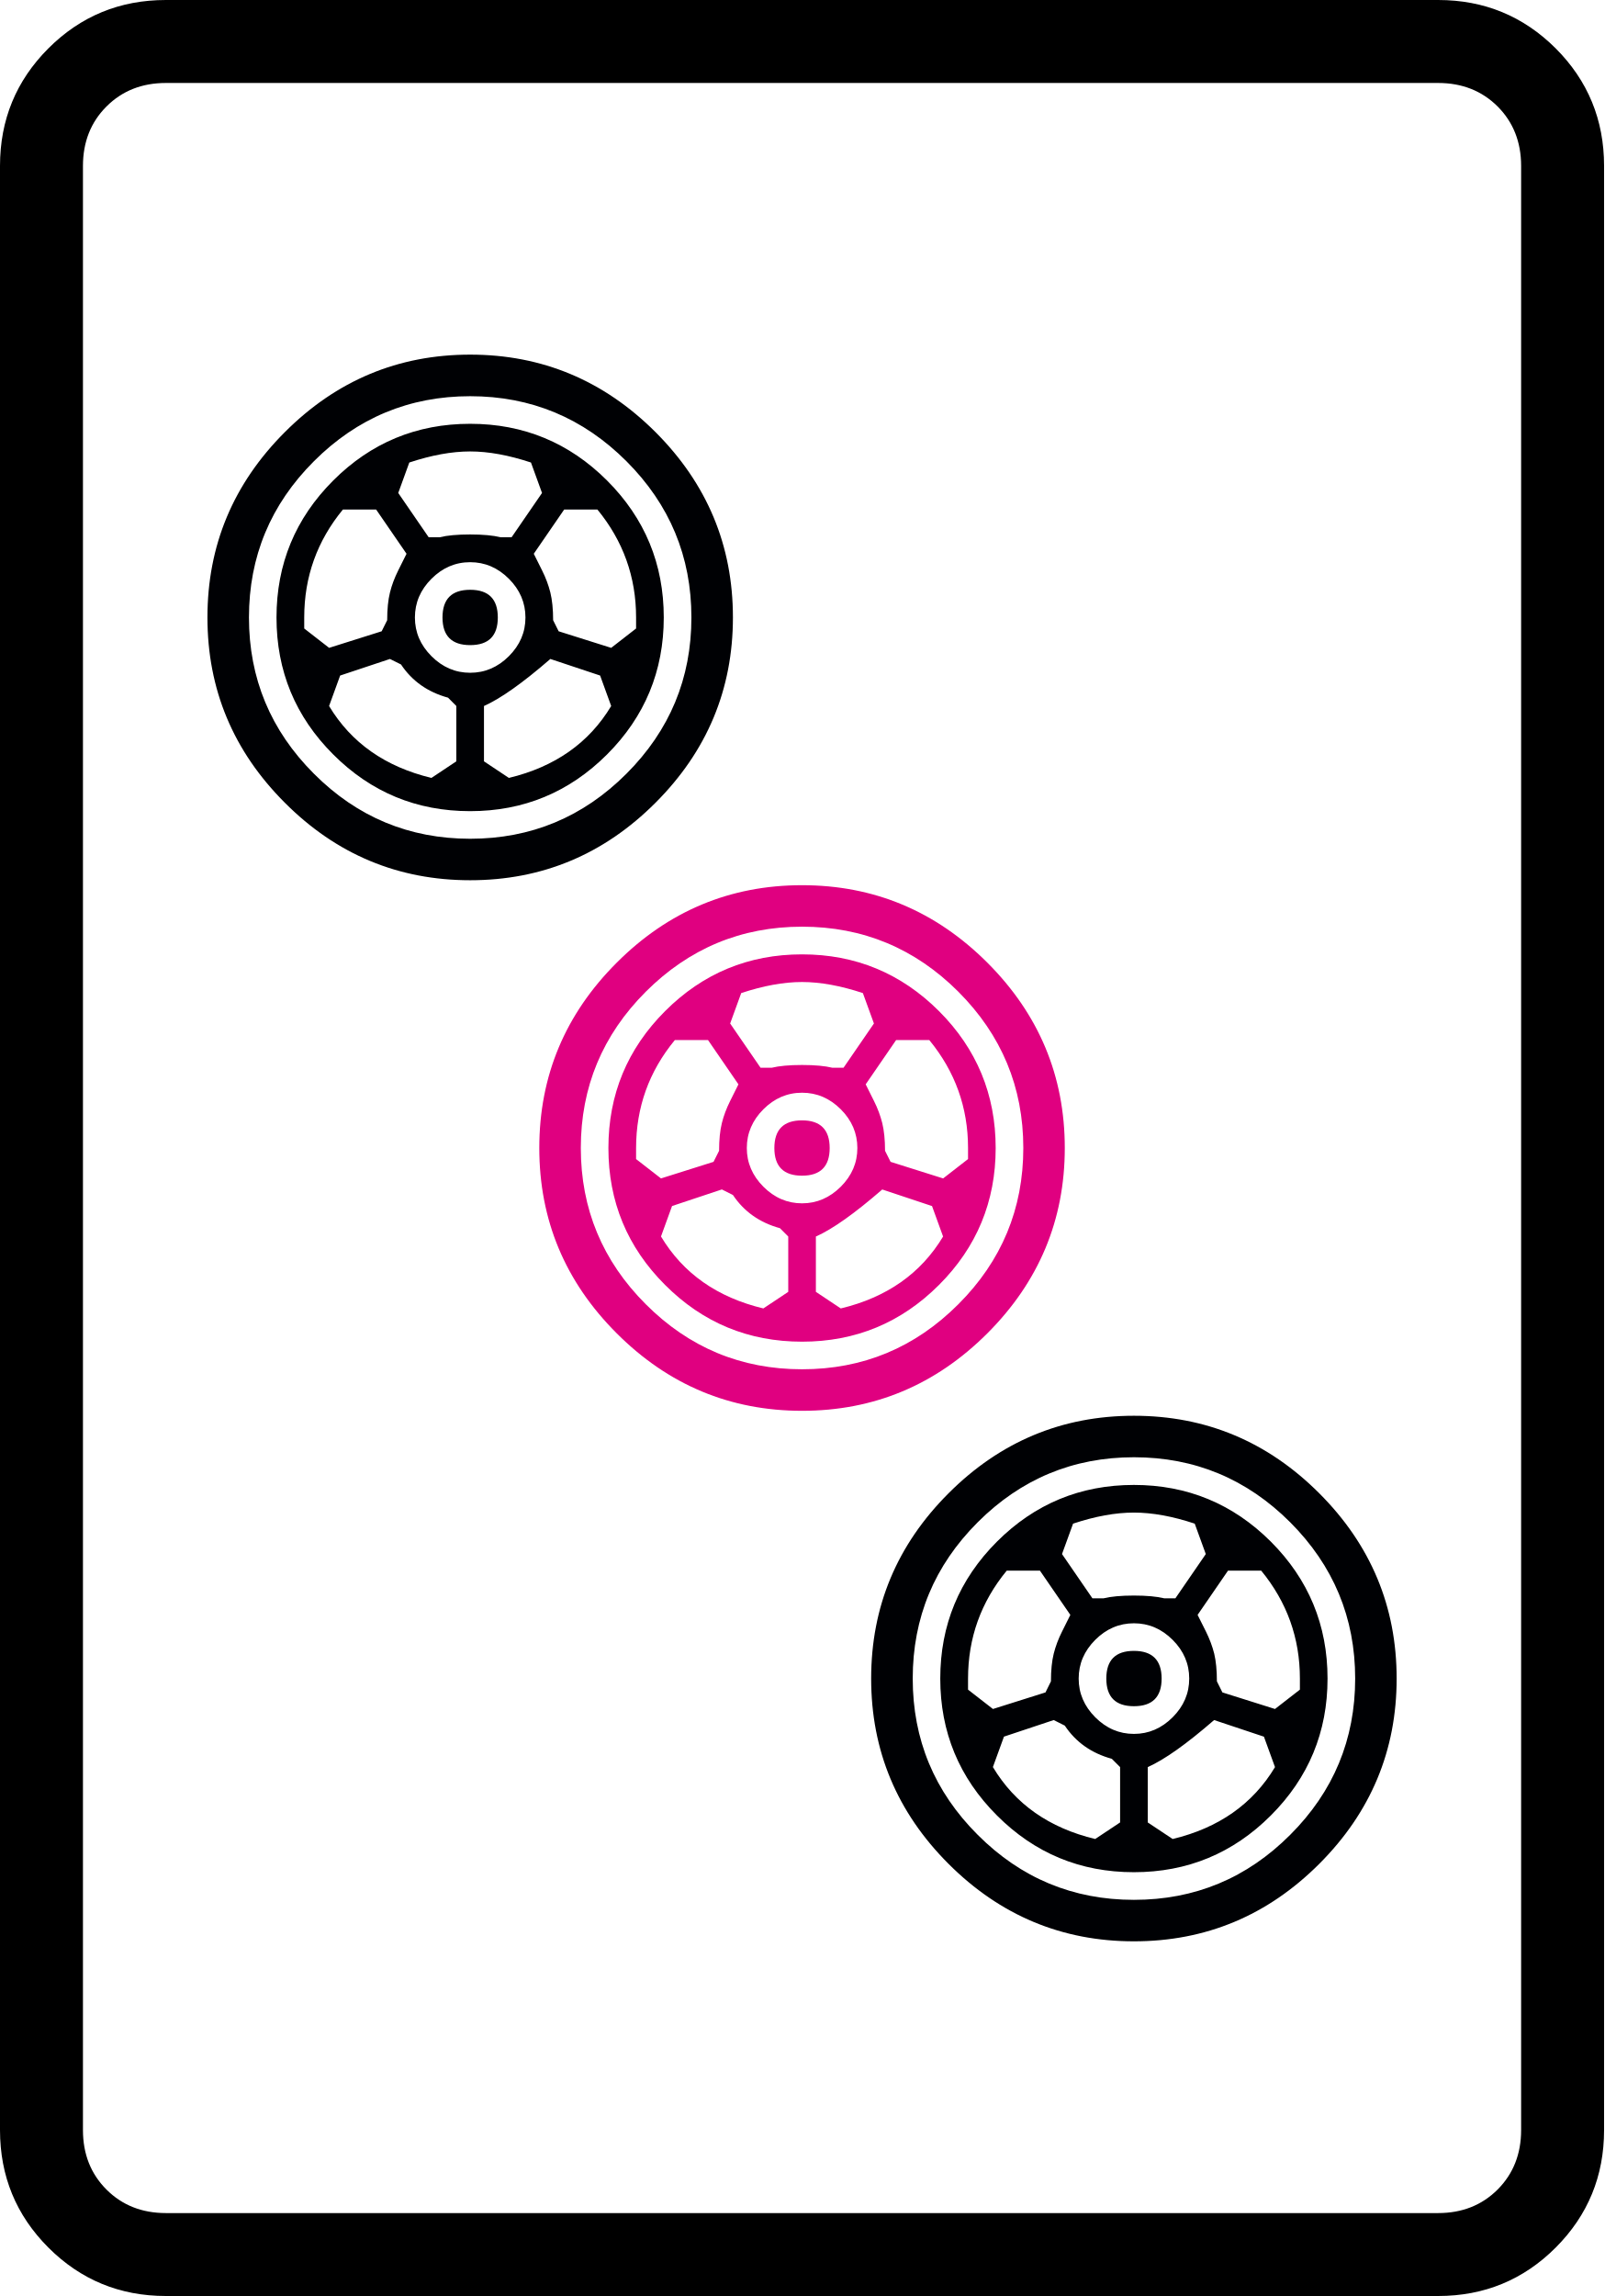
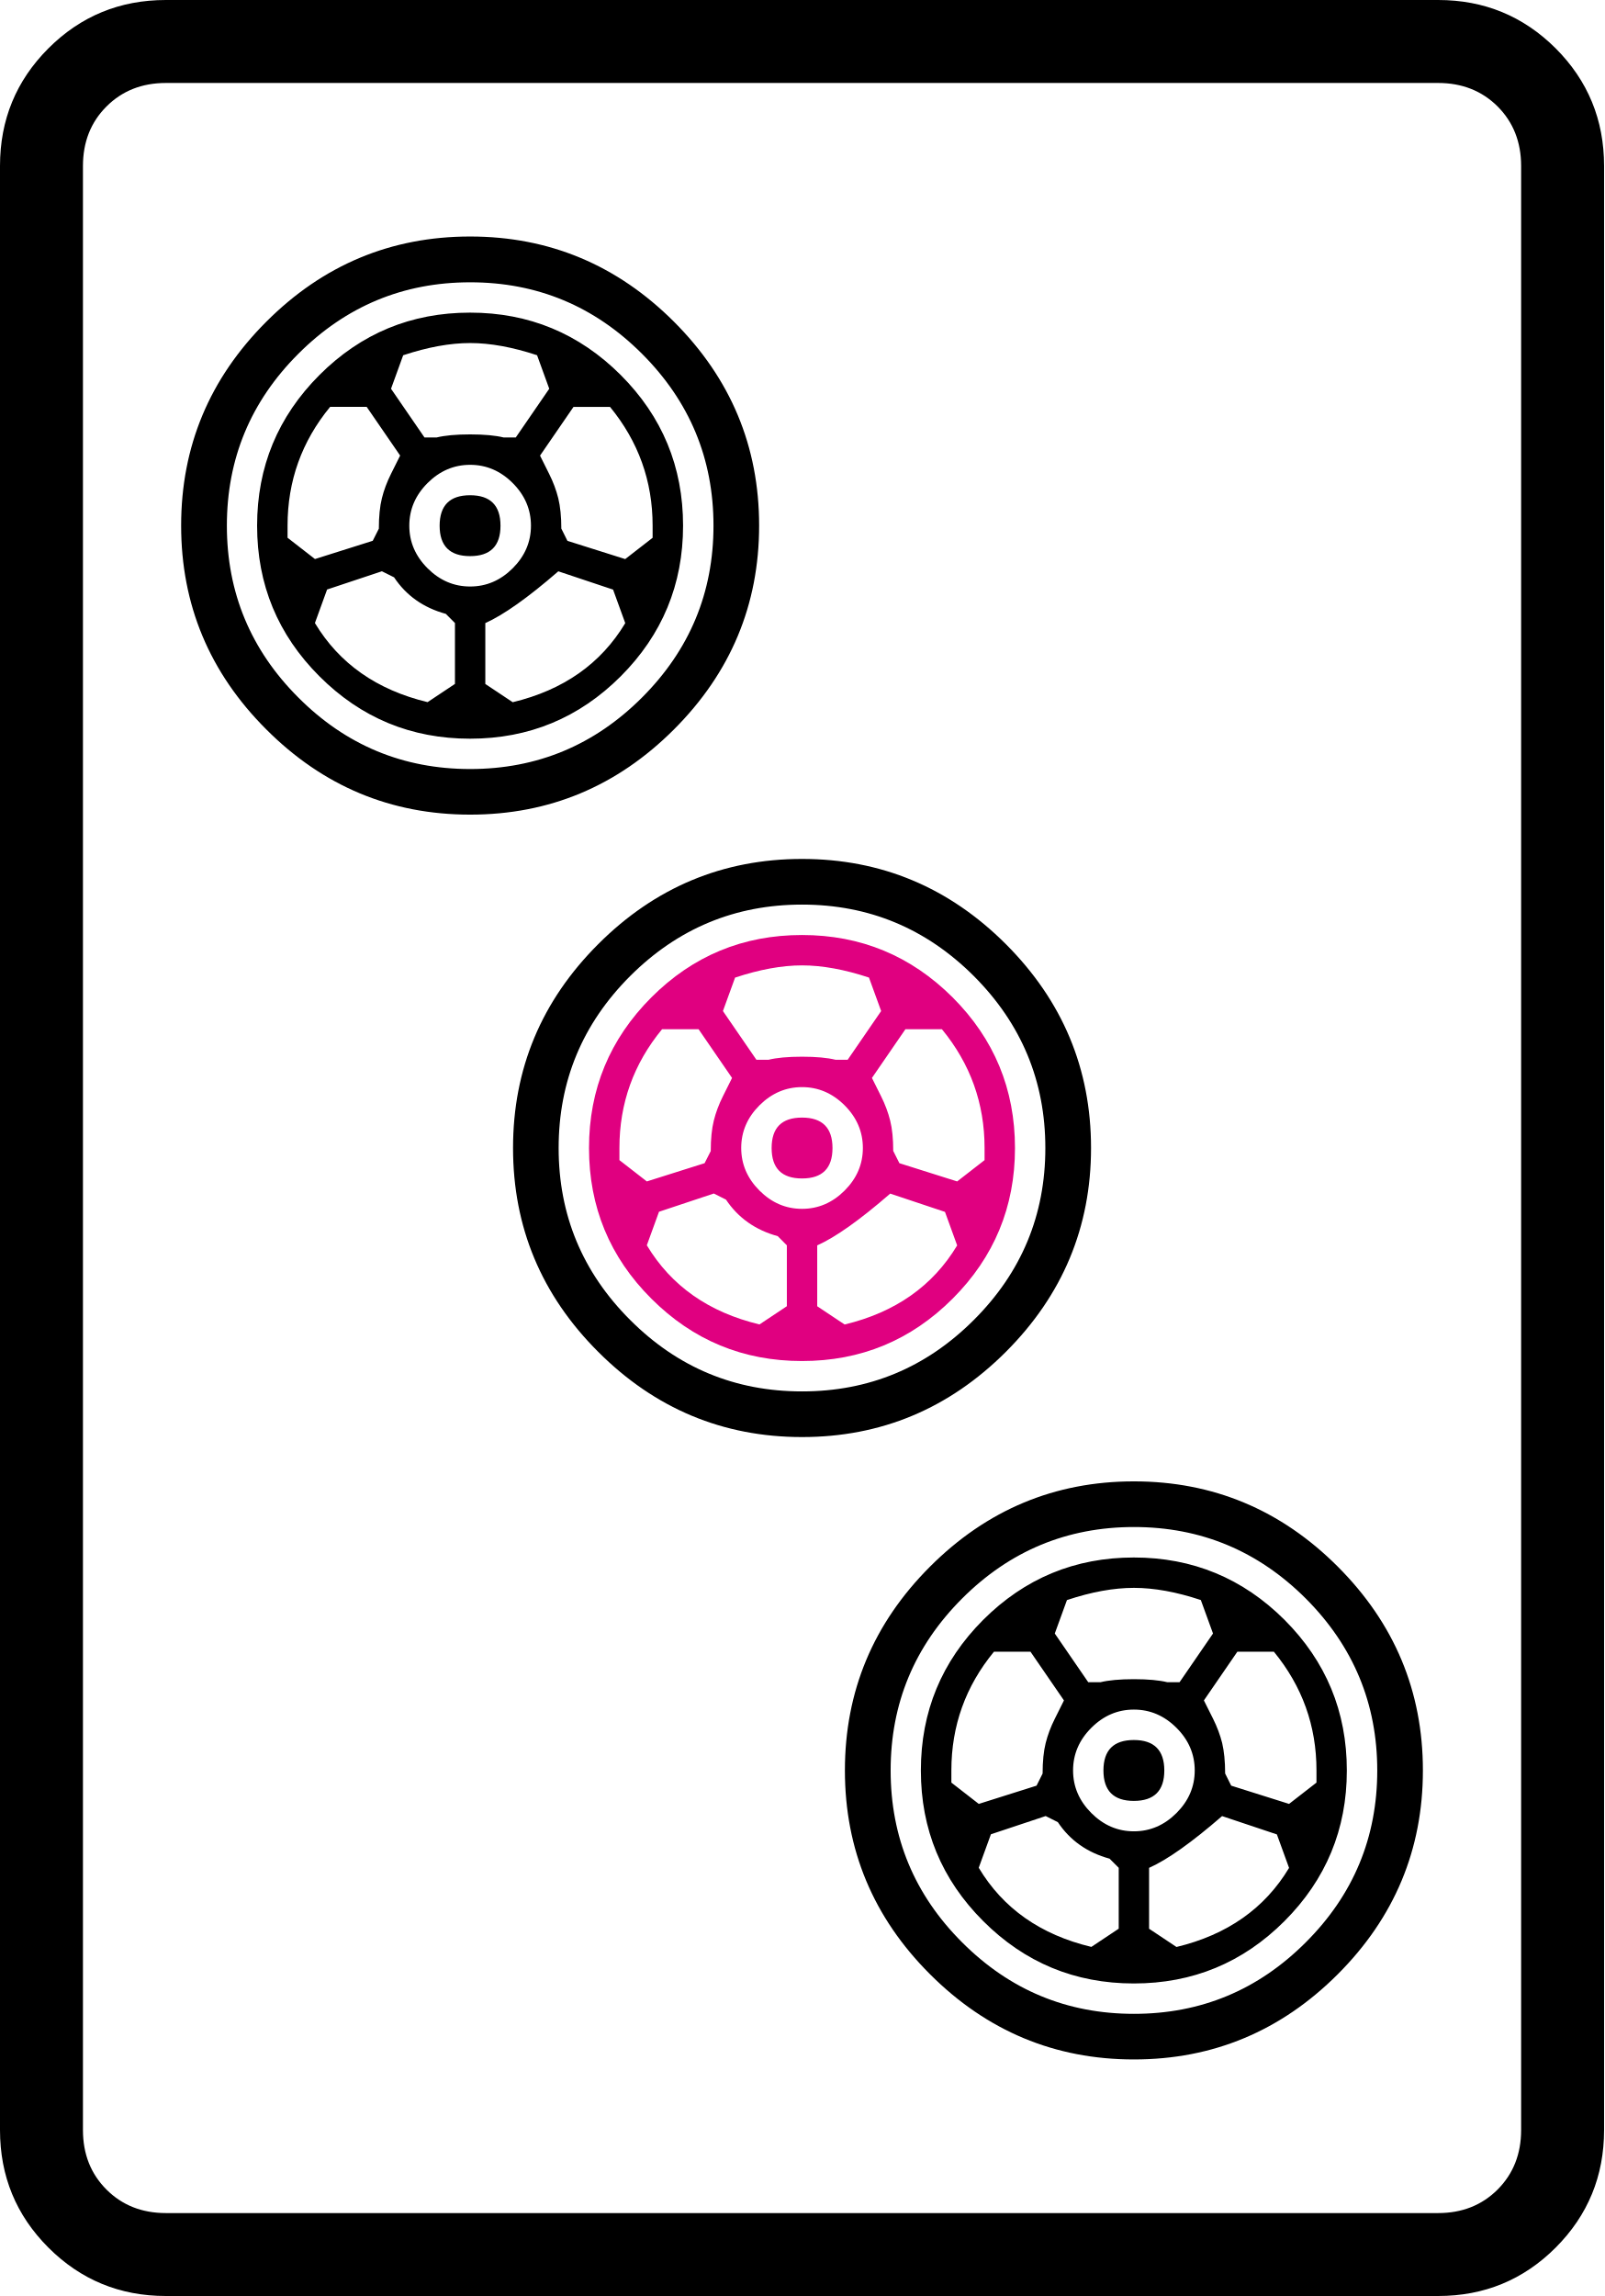
<svg xmlns="http://www.w3.org/2000/svg" version="1.1" id="图层_1" x="0px" y="0px" width="139.764" height="200" viewBox="0 0 139.764 200" enable-background="new 0 0 714 341" xml:space="preserve">
  <defs id="defs619" />
-   <g transform="matrix(4.033234,0,0,4.033234,-375.1875,-611.5028)" id="g1649">
-     <path id="path130" d="m 127.676,155.2 v 42.419 c 0,0.995 -0.349,1.842 -1.045,2.539 -0.697,0.697 -1.544,1.046 -2.54,1.046 H 96.608 c -0.996,0 -1.842,-0.349 -2.539,-1.046 -0.697,-0.697 -1.045,-1.544 -1.045,-2.539 V 155.2 c 0,-0.995 0.348,-1.842 1.045,-2.539 0.697,-0.697 1.543,-1.045 2.539,-1.045 h 27.483 c 0.996,0 1.842,0.349 2.54,1.045 0.696,0.697 1.045,1.544 1.045,2.539 z m -3.585,-1.792 H 96.608 c -0.518,0 -0.946,0.17 -1.284,0.508 -0.339,0.339 -0.508,0.768 -0.508,1.285 v 42.419 c 0,0.517 0.169,0.946 0.508,1.285 0.338,0.338 0.766,0.508 1.284,0.508 h 27.483 c 0.518,0 0.946,-0.17 1.285,-0.508 0.338,-0.339 0.508,-0.768 0.508,-1.285 V 155.2 c 0,-0.517 -0.17,-0.946 -0.508,-1.285 -0.339,-0.337 -0.767,-0.507 -1.285,-0.507 z" />
-     <path style="fill:#e00080;fill-opacity:1;font-variation-settings:normal;opacity:1;vector-effect:none;stroke-width:1;stroke-linecap:butt;stroke-linejoin:miter;stroke-miterlimit:4;stroke-dasharray:none;stroke-dashoffset:0;stroke-opacity:1;-inkscape-stroke:none;stop-color:#000000;stop-opacity:1" id="path132" d="m 114.353,172.407 c 1.115,1.115 1.673,2.449 1.673,4.003 0,1.553 -0.558,2.888 -1.673,4.003 -1.116,1.115 -2.45,1.673 -4.003,1.673 -1.553,0 -2.888,-0.558 -4.003,-1.673 -1.116,-1.115 -1.673,-2.45 -1.673,-4.003 0,-1.554 0.557,-2.888 1.673,-4.003 1.115,-1.115 2.45,-1.673 4.003,-1.673 1.553,0 2.887,0.558 4.003,1.673 z m -0.627,7.378 c 0.936,-0.935 1.404,-2.061 1.404,-3.375 0,-1.315 -0.469,-2.439 -1.404,-3.376 -0.936,-0.935 -2.061,-1.404 -3.375,-1.404 -1.314,0 -2.44,0.469 -3.376,1.404 -0.936,0.937 -1.404,2.061 -1.404,3.376 0,1.314 0.468,2.44 1.404,3.375 0.936,0.937 2.062,1.404 3.376,1.404 1.314,0 2.439,-0.467 3.375,-1.404 z" />
-     <path style="fill:#e00080;font-variation-settings:normal;opacity:1;vector-effect:none;fill-opacity:1;stroke-width:1;stroke-linecap:butt;stroke-linejoin:miter;stroke-miterlimit:4;stroke-dasharray:none;stroke-dashoffset:0;stroke-opacity:1;-inkscape-stroke:none;stop-color:#000000;stop-opacity:1" id="path134" d="m 113.308,173.453 c 0.816,0.816 1.225,1.803 1.225,2.958 0,1.155 -0.409,2.142 -1.225,2.957 -0.817,0.817 -1.803,1.225 -2.958,1.225 -1.156,0 -2.142,-0.408 -2.958,-1.225 -0.817,-0.815 -1.225,-1.802 -1.225,-2.957 0,-1.155 0.408,-2.141 1.225,-2.958 0.816,-0.816 1.802,-1.225 2.958,-1.225 1.155,0 2.141,0.409 2.958,1.225 z m -4.75,3.017 c 0,-0.239 0.02,-0.438 0.06,-0.598 0.039,-0.158 0.099,-0.318 0.179,-0.478 0.079,-0.159 0.139,-0.278 0.179,-0.359 l -0.657,-0.956 h -0.717 c -0.559,0.678 -0.837,1.455 -0.837,2.331 v 0.239 l 0.538,0.418 1.135,-0.358 z m 0.956,3.405 0.538,-0.358 v -1.195 l -0.179,-0.18 c -0.438,-0.12 -0.776,-0.358 -1.016,-0.717 l -0.239,-0.12 -1.076,0.358 -0.239,0.658 c 0.478,0.798 1.215,1.315 2.211,1.554 z m -0.478,-6.811 -0.239,0.657 0.657,0.956 h 0.239 c 0.159,-0.039 0.378,-0.06 0.657,-0.06 0.278,0 0.498,0.021 0.657,0.06 h 0.239 l 0.657,-0.956 -0.239,-0.657 c -0.478,-0.158 -0.917,-0.239 -1.314,-0.239 -0.398,0 -0.836,0.081 -1.314,0.239 z m 2.151,4.182 c 0.239,-0.239 0.358,-0.517 0.358,-0.836 0,-0.318 -0.12,-0.598 -0.358,-0.836 -0.239,-0.239 -0.518,-0.358 -0.836,-0.358 -0.319,0 -0.598,0.12 -0.836,0.358 -0.238,0.238 -0.358,0.518 -0.358,0.836 0,0.319 0.12,0.597 0.358,0.836 0.239,0.239 0.517,0.359 0.836,0.359 0.317,0 0.596,-0.12 0.836,-0.359 z m -0.837,-1.433 c 0.397,0 0.597,0.2 0.597,0.598 0,0.398 -0.2,0.597 -0.597,0.597 -0.398,0 -0.598,-0.199 -0.598,-0.597 0,-0.399 0.2,-0.598 0.598,-0.598 z m 1.733,1.493 c -0.597,0.518 -1.075,0.857 -1.434,1.016 v 1.195 l 0.538,0.358 c 0.995,-0.239 1.732,-0.756 2.21,-1.553 l -0.239,-0.658 z m 0.06,-0.836 0.12,0.239 1.135,0.358 0.538,-0.418 v -0.239 c 0,-0.876 -0.279,-1.652 -0.837,-2.331 h -0.717 l -0.657,0.956 c 0.039,0.081 0.099,0.2 0.179,0.359 0.08,0.159 0.139,0.319 0.179,0.478 0.039,0.16 0.06,0.359 0.06,0.598 z" />
-     <path style="fill:#000104;fill-opacity:1" id="path136" d="m 121.522,183.866 c 1.115,1.115 1.673,2.449 1.673,4.003 0,1.553 -0.558,2.888 -1.673,4.003 -1.115,1.114 -2.449,1.672 -4.003,1.672 -1.553,0 -2.888,-0.558 -4.003,-1.672 -1.116,-1.115 -1.673,-2.45 -1.673,-4.003 0,-1.554 0.557,-2.888 1.673,-4.003 1.115,-1.115 2.45,-1.673 4.003,-1.673 1.554,0 2.888,0.558 4.003,1.673 z m -0.627,7.378 c 0.936,-0.935 1.404,-2.061 1.404,-3.375 0,-1.315 -0.469,-2.439 -1.404,-3.376 -0.936,-0.935 -2.061,-1.404 -3.375,-1.404 -1.314,0 -2.44,0.469 -3.375,1.404 -0.937,0.937 -1.404,2.061 -1.404,3.376 0,1.314 0.467,2.44 1.404,3.375 0.936,0.937 2.061,1.404 3.375,1.404 1.314,0 2.439,-0.467 3.375,-1.404 z m -0.418,-6.333 c 0.816,0.817 1.225,1.803 1.225,2.958 0,1.155 -0.409,2.141 -1.225,2.957 -0.817,0.817 -1.803,1.225 -2.958,1.225 -1.156,0 -2.142,-0.408 -2.958,-1.225 -0.817,-0.816 -1.225,-1.802 -1.225,-2.957 0,-1.155 0.408,-2.141 1.225,-2.958 0.816,-0.815 1.802,-1.224 2.958,-1.224 1.155,0 2.141,0.409 2.958,1.224 z m -4.75,3.018 c 0,-0.239 0.02,-0.438 0.06,-0.598 0.04,-0.158 0.099,-0.318 0.18,-0.478 0.079,-0.159 0.139,-0.278 0.179,-0.359 l -0.657,-0.956 h -0.717 c -0.558,0.678 -0.836,1.455 -0.836,2.331 v 0.239 l 0.538,0.418 1.135,-0.358 z m 0.956,3.405 0.538,-0.358 v -1.195 l -0.179,-0.179 c -0.438,-0.12 -0.777,-0.358 -1.016,-0.717 l -0.239,-0.12 -1.075,0.358 -0.239,0.657 c 0.478,0.798 1.214,1.315 2.21,1.554 z m -0.478,-6.811 -0.239,0.657 0.657,0.956 h 0.239 c 0.159,-0.039 0.378,-0.06 0.657,-0.06 0.278,0 0.498,0.021 0.657,0.06 h 0.239 l 0.657,-0.956 -0.239,-0.657 c -0.478,-0.159 -0.917,-0.239 -1.314,-0.239 -0.398,0 -0.836,0.08 -1.314,0.239 z m 2.151,4.182 c 0.239,-0.239 0.358,-0.517 0.358,-0.836 0,-0.318 -0.119,-0.598 -0.358,-0.836 -0.239,-0.239 -0.518,-0.358 -0.836,-0.358 -0.319,0 -0.597,0.119 -0.836,0.358 -0.239,0.239 -0.358,0.518 -0.358,0.836 0,0.319 0.12,0.597 0.358,0.836 0.239,0.239 0.517,0.359 0.836,0.359 0.318,0 0.597,-0.12 0.836,-0.359 z m -0.836,-1.434 c 0.397,0 0.598,0.2 0.598,0.598 0,0.398 -0.2,0.597 -0.598,0.597 -0.398,0 -0.597,-0.199 -0.597,-0.597 0,-0.398 0.198,-0.598 0.597,-0.598 z m 1.732,1.494 c -0.597,0.518 -1.075,0.857 -1.434,1.016 v 1.195 l 0.538,0.358 c 0.995,-0.239 1.733,-0.756 2.211,-1.553 l -0.239,-0.657 z m 0.06,-0.836 0.119,0.239 1.136,0.358 0.538,-0.418 v -0.239 c 0,-0.876 -0.279,-1.652 -0.836,-2.331 h -0.717 l -0.657,0.956 c 0.04,0.081 0.099,0.2 0.18,0.359 0.079,0.159 0.139,0.319 0.179,0.478 0.038,0.16 0.058,0.358 0.058,0.598 z" />
-     <path style="fill:#000104;fill-opacity:1" id="path1" d="m 107.184,160.948 c 1.115,1.115 1.673,2.449 1.673,4.003 0,1.553 -0.558,2.888 -1.673,4.003 -1.116,1.116 -2.45,1.673 -4.003,1.673 -1.554,0 -2.889,-0.557 -4.003,-1.673 -1.116,-1.115 -1.673,-2.45 -1.673,-4.003 0,-1.554 0.557,-2.888 1.673,-4.003 1.114,-1.115 2.449,-1.673 4.003,-1.673 1.553,0 2.887,0.559 4.003,1.673 z m -0.628,7.379 c 0.936,-0.936 1.404,-2.061 1.404,-3.375 0,-1.315 -0.468,-2.439 -1.404,-3.375 -0.937,-0.936 -2.061,-1.404 -3.375,-1.404 -1.314,0 -2.44,0.469 -3.375,1.404 -0.937,0.936 -1.404,2.061 -1.404,3.375 0,1.314 0.468,2.44 1.404,3.375 0.935,0.937 2.061,1.404 3.375,1.404 1.314,0 2.439,-0.468 3.375,-1.404 z m -0.418,-6.333 c 0.816,0.816 1.225,1.803 1.225,2.958 0,1.155 -0.409,2.142 -1.225,2.958 -0.817,0.816 -1.803,1.225 -2.958,1.225 -1.156,0 -2.142,-0.408 -2.958,-1.225 -0.817,-0.816 -1.225,-1.802 -1.225,-2.958 0,-1.155 0.408,-2.141 1.225,-2.958 0.816,-0.816 1.802,-1.225 2.958,-1.225 1.155,0 2.141,0.409 2.958,1.225 z m -4.75,3.017 c 0,-0.239 0.02,-0.438 0.06,-0.598 0.039,-0.158 0.099,-0.318 0.179,-0.478 0.08,-0.159 0.14,-0.278 0.179,-0.359 l -0.657,-0.956 h -0.717 c -0.558,0.678 -0.836,1.455 -0.836,2.331 v 0.239 l 0.538,0.418 1.135,-0.358 z m 0.956,3.406 0.538,-0.358 v -1.195 l -0.179,-0.18 c -0.439,-0.12 -0.777,-0.358 -1.016,-0.717 l -0.239,-0.119 -1.076,0.358 -0.239,0.658 c 0.478,0.796 1.215,1.313 2.211,1.553 z m -0.478,-6.812 -0.239,0.658 0.657,0.956 h 0.239 c 0.159,-0.039 0.378,-0.06 0.657,-0.06 0.278,0 0.498,0.021 0.657,0.06 h 0.239 l 0.657,-0.956 -0.239,-0.658 c -0.478,-0.158 -0.917,-0.239 -1.314,-0.239 -0.398,0 -0.836,0.081 -1.314,0.239 z m 2.151,4.183 c 0.239,-0.239 0.358,-0.517 0.358,-0.836 0,-0.318 -0.12,-0.598 -0.358,-0.836 -0.239,-0.239 -0.518,-0.358 -0.836,-0.358 -0.319,0 -0.598,0.12 -0.836,0.358 -0.239,0.239 -0.358,0.518 -0.358,0.836 0,0.319 0.119,0.597 0.358,0.836 0.239,0.239 0.517,0.358 0.836,0.358 0.318,0 0.597,-0.119 0.836,-0.358 z m -0.836,-1.434 c 0.398,0 0.597,0.2 0.597,0.598 0,0.398 -0.199,0.597 -0.597,0.597 -0.398,0 -0.598,-0.199 -0.598,-0.597 0,-0.399 0.199,-0.598 0.598,-0.598 z m 1.732,1.494 c -0.597,0.518 -1.075,0.856 -1.434,1.016 v 1.195 l 0.538,0.358 c 0.995,-0.239 1.732,-0.756 2.21,-1.553 l -0.239,-0.658 z m 0.06,-0.837 0.119,0.239 1.135,0.358 0.538,-0.418 v -0.239 c 0,-0.875 -0.279,-1.652 -0.836,-2.331 h -0.717 l -0.657,0.956 c 0.04,0.081 0.099,0.2 0.179,0.359 0.08,0.159 0.139,0.319 0.179,0.478 0.039,0.16 0.06,0.359 0.06,0.598 z" />
+   <g transform="matrix(4.033234,0,0,4.033234,-683.6291,-611.5028)" id="g1683">
+     <path id="path142" d="m 204.151,155.2 v 42.419 c 0,0.995 -0.349,1.842 -1.045,2.539 -0.697,0.697 -1.544,1.046 -2.54,1.046 h -27.483 c -0.996,0 -1.842,-0.349 -2.539,-1.046 -0.697,-0.697 -1.045,-1.544 -1.045,-2.539 V 155.2 c 0,-0.995 0.348,-1.842 1.045,-2.539 0.697,-0.697 1.543,-1.045 2.539,-1.045 h 27.483 c 0.996,0 1.842,0.349 2.54,1.045 0.696,0.697 1.045,1.544 1.045,2.539 z m -3.585,-1.792 h -27.483 c -0.518,0 -0.946,0.17 -1.284,0.508 -0.339,0.339 -0.508,0.768 -0.508,1.285 v 42.419 c 0,0.517 0.169,0.946 0.508,1.285 0.338,0.338 0.766,0.508 1.284,0.508 h 27.483 c 0.518,0 0.946,-0.17 1.285,-0.508 0.338,-0.339 0.508,-0.768 0.508,-1.285 V 155.2 c 0,-0.517 -0.17,-0.946 -0.508,-1.285 -0.339,-0.337 -0.768,-0.507 -1.285,-0.507 z" />
+     <path style="fill:#000000;stroke-width:1.1;fill-opacity:1" id="path144" d="m 191.228,172.007 c 1.226,1.226 1.84,2.694 1.84,4.403 0,1.708 -0.614,3.177 -1.84,4.403 -1.228,1.226 -2.695,1.84 -4.403,1.84 -1.708,0 -3.177,-0.614 -4.403,-1.84 -1.228,-1.226 -1.84,-2.695 -1.84,-4.403 0,-1.709 0.613,-3.177 1.84,-4.403 1.226,-1.226 2.695,-1.84 4.403,-1.84 1.708,0 3.176,0.614 4.403,1.84 z m -0.691,8.116 c 1.03,-1.028 1.544,-2.267 1.544,-3.712 0,-1.446 -0.516,-2.683 -1.544,-3.714 -1.03,-1.028 -2.267,-1.544 -3.712,-1.544 -1.445,0 -2.684,0.516 -3.714,1.544 -1.03,1.031 -1.544,2.267 -1.544,3.714 0,1.445 0.515,2.684 1.544,3.712 1.03,1.031 2.268,1.544 3.714,1.544 1.445,0 2.683,-0.514 3.712,-1.544 z" />
+     <path style="fill:#e00080;stroke-width:1;font-variation-settings:normal;opacity:1;vector-effect:none;fill-opacity:1;stroke-linecap:butt;stroke-linejoin:miter;stroke-miterlimit:4;stroke-dasharray:none;stroke-dashoffset:0;stroke-opacity:1;-inkscape-stroke:none;stop-color:#000000;stop-opacity:1" id="path146" d="m 190.078,173.157 c 0.898,0.898 1.347,1.983 1.347,3.254 0,1.27 -0.45,2.356 -1.347,3.253 -0.899,0.899 -1.983,1.347 -3.254,1.347 -1.272,0 -2.356,-0.449 -3.254,-1.347 -0.899,-0.896 -1.347,-1.982 -1.347,-3.253 0,-1.27 0.449,-2.355 1.347,-3.254 0.898,-0.898 1.982,-1.347 3.254,-1.347 1.27,0 2.355,0.45 3.254,1.347 z m -5.225,3.319 c 0,-0.263 0.022,-0.482 0.066,-0.658 0.043,-0.174 0.109,-0.35 0.197,-0.526 0.087,-0.175 0.153,-0.306 0.197,-0.395 l -0.723,-1.052 h -0.789 c -0.615,0.746 -0.921,1.601 -0.921,2.564 v 0.263 l 0.592,0.46 1.248,-0.394 z m 1.052,3.745 0.592,-0.394 v -1.315 l -0.197,-0.198 c -0.482,-0.132 -0.854,-0.394 -1.118,-0.789 l -0.263,-0.132 -1.184,0.394 -0.263,0.724 c 0.527,0.878 1.337,1.446 2.432,1.709 z m -0.526,-7.492 -0.263,0.723 0.723,1.052 h 0.263 c 0.175,-0.043 0.416,-0.066 0.723,-0.066 0.306,0 0.548,0.023 0.723,0.066 h 0.263 l 0.723,-1.052 -0.263,-0.723 c -0.526,-0.174 -1.009,-0.263 -1.445,-0.263 -0.438,0 -0.92,0.089 -1.445,0.263 z m 2.366,4.6 c 0.263,-0.263 0.394,-0.569 0.394,-0.92 0,-0.35 -0.132,-0.658 -0.394,-0.92 -0.262,-0.262 -0.57,-0.394 -0.92,-0.394 -0.351,0 -0.657,0.132 -0.92,0.394 -0.263,0.263 -0.394,0.57 -0.394,0.92 0,0.351 0.132,0.657 0.394,0.92 0.263,0.263 0.569,0.395 0.92,0.395 0.35,0 0.657,-0.132 0.92,-0.395 z m -0.92,-1.576 c 0.437,0 0.658,0.22 0.658,0.658 0,0.438 -0.22,0.657 -0.658,0.657 -0.438,0 -0.657,-0.219 -0.657,-0.657 0,-0.439 0.218,-0.658 0.657,-0.658 z m 1.905,1.642 c -0.657,0.57 -1.183,0.943 -1.577,1.118 v 1.315 l 0.592,0.394 c 1.095,-0.263 1.905,-0.832 2.431,-1.708 l -0.263,-0.724 z m 0.066,-0.92 0.132,0.263 1.248,0.394 0.592,-0.46 v -0.263 c 0,-0.964 -0.307,-1.817 -0.921,-2.564 h -0.789 l -0.723,1.052 c 0.043,0.089 0.109,0.22 0.197,0.395 0.088,0.175 0.153,0.351 0.197,0.526 0.044,0.176 0.066,0.395 0.066,0.658 z" />
+     <path style="fill:#000000;stroke-width:1.1;fill-opacity:1" id="path1" d="m 184.058,158.564 c 1.226,1.226 1.84,2.694 1.84,4.403 0,1.708 -0.614,3.177 -1.84,4.403 -1.228,1.228 -2.695,1.84 -4.403,1.84 -1.709,0 -3.178,-0.613 -4.403,-1.84 -1.228,-1.226 -1.84,-2.695 -1.84,-4.403 0,-1.709 0.613,-3.177 1.84,-4.403 1.225,-1.226 2.694,-1.84 4.403,-1.84 1.708,0 3.176,0.615 4.403,1.84 z m -0.69,8.117 c 1.03,-1.03 1.544,-2.267 1.544,-3.712 0,-1.446 -0.515,-2.683 -1.544,-3.712 -1.03,-1.03 -2.267,-1.544 -3.712,-1.544 -1.445,0 -2.684,0.516 -3.712,1.544 -1.031,1.03 -1.544,2.267 -1.544,3.712 0,1.445 0.515,2.684 1.544,3.712 1.028,1.031 2.267,1.544 3.712,1.544 1.445,0 2.683,-0.515 3.712,-1.544 z m -0.46,-6.966 c 0.898,0.898 1.347,1.983 1.347,3.254 0,1.27 -0.45,2.356 -1.347,3.254 -0.899,0.898 -1.983,1.347 -3.254,1.347 -1.272,0 -2.356,-0.449 -3.254,-1.347 -0.899,-0.898 -1.347,-1.982 -1.347,-3.254 0,-1.27 0.449,-2.355 1.347,-3.254 0.898,-0.898 1.982,-1.347 3.254,-1.347 1.27,0 2.355,0.45 3.254,1.347 z m -5.225,3.319 c 0,-0.263 0.022,-0.482 0.066,-0.658 0.043,-0.174 0.109,-0.35 0.197,-0.526 0.088,-0.175 0.154,-0.306 0.197,-0.395 l -0.723,-1.052 h -0.789 c -0.614,0.746 -0.92,1.601 -0.92,2.564 v 0.263 l 0.592,0.46 1.248,-0.394 z m 1.052,3.747 0.592,-0.394 v -1.315 l -0.197,-0.198 c -0.483,-0.132 -0.855,-0.394 -1.118,-0.789 l -0.263,-0.131 -1.184,0.394 -0.263,0.724 c 0.526,0.876 1.337,1.444 2.432,1.708 z m -0.526,-7.493 -0.263,0.724 0.723,1.052 h 0.263 c 0.175,-0.043 0.416,-0.066 0.723,-0.066 0.306,0 0.548,0.023 0.723,0.066 h 0.263 l 0.723,-1.052 -0.263,-0.724 c -0.526,-0.174 -1.009,-0.263 -1.445,-0.263 -0.438,0 -0.92,0.089 -1.445,0.263 z m 2.366,4.601 c 0.263,-0.263 0.394,-0.569 0.394,-0.92 0,-0.35 -0.132,-0.658 -0.394,-0.92 -0.263,-0.263 -0.57,-0.394 -0.92,-0.394 -0.351,0 -0.658,0.132 -0.92,0.394 -0.263,0.263 -0.394,0.57 -0.394,0.92 0,0.351 0.131,0.657 0.394,0.92 0.263,0.263 0.569,0.394 0.92,0.394 0.35,0 0.656,-0.131 0.92,-0.394 z m -0.921,-1.577 c 0.438,0 0.657,0.22 0.657,0.658 0,0.438 -0.219,0.657 -0.657,0.657 -0.438,0 -0.658,-0.219 -0.658,-0.657 0.001,-0.439 0.22,-0.658 0.658,-0.658 z m 1.906,1.643 c -0.657,0.57 -1.183,0.942 -1.577,1.118 v 1.315 l 0.592,0.394 c 1.095,-0.263 1.905,-0.832 2.431,-1.708 l -0.263,-0.724 z m 0.066,-0.921 0.131,0.263 1.248,0.394 0.592,-0.46 v -0.263 c 0,-0.963 -0.307,-1.817 -0.92,-2.564 h -0.789 l -0.723,1.052 c 0.044,0.089 0.109,0.22 0.197,0.395 0.088,0.175 0.153,0.351 0.197,0.526 0.043,0.176 0.066,0.395 0.066,0.658 z" />
+     <path style="fill:#000000;stroke-width:1.1;fill-opacity:1" id="path3" d="m 198.397,185.45 c 1.226,1.226 1.84,2.694 1.84,4.403 0,1.708 -0.614,3.177 -1.84,4.403 -1.226,1.225 -2.694,1.839 -4.403,1.839 -1.708,0 -3.177,-0.614 -4.403,-1.839 -1.228,-1.226 -1.84,-2.695 -1.84,-4.403 0,-1.709 0.613,-3.177 1.84,-4.403 1.226,-1.226 2.695,-1.84 4.403,-1.84 1.709,0 3.177,0.614 4.403,1.84 z m -0.69,8.116 c 1.03,-1.028 1.544,-2.267 1.544,-3.712 0,-1.446 -0.516,-2.683 -1.544,-3.714 -1.03,-1.028 -2.267,-1.544 -3.712,-1.544 -1.445,0 -2.684,0.516 -3.712,1.544 -1.031,1.031 -1.544,2.267 -1.544,3.714 0,1.445 0.514,2.684 1.544,3.712 1.03,1.031 2.267,1.544 3.712,1.544 1.445,0 2.683,-0.514 3.712,-1.544 z m -0.46,-6.966 c 0.898,0.899 1.347,1.983 1.347,3.254 0,1.27 -0.45,2.355 -1.347,3.253 -0.899,0.899 -1.983,1.347 -3.254,1.347 -1.272,0 -2.356,-0.449 -3.254,-1.347 -0.899,-0.898 -1.347,-1.982 -1.347,-3.253 0,-1.27 0.449,-2.355 1.347,-3.254 0.898,-0.896 1.982,-1.346 3.254,-1.346 1.27,0 2.355,0.45 3.254,1.346 z m -5.225,3.32 c 0,-0.263 0.022,-0.482 0.066,-0.658 0.044,-0.174 0.109,-0.35 0.198,-0.526 0.087,-0.175 0.153,-0.306 0.197,-0.395 l -0.723,-1.052 h -0.789 c -0.614,0.746 -0.92,1.601 -0.92,2.564 v 0.263 l 0.592,0.46 1.248,-0.394 z m 1.052,3.745 0.592,-0.394 v -1.315 l -0.197,-0.197 c -0.482,-0.132 -0.855,-0.394 -1.118,-0.789 l -0.263,-0.132 -1.183,0.394 -0.263,0.723 c 0.525,0.878 1.335,1.446 2.431,1.709 z m -0.526,-7.492 -0.263,0.723 0.723,1.052 h 0.263 c 0.175,-0.043 0.416,-0.066 0.723,-0.066 0.306,0 0.548,0.023 0.723,0.066 h 0.263 l 0.723,-1.052 -0.263,-0.723 c -0.526,-0.175 -1.009,-0.263 -1.445,-0.263 -0.438,0 -0.92,0.088 -1.445,0.263 z m 2.366,4.6 c 0.263,-0.263 0.394,-0.569 0.394,-0.92 0,-0.35 -0.131,-0.658 -0.394,-0.92 -0.263,-0.263 -0.57,-0.394 -0.92,-0.394 -0.351,0 -0.657,0.131 -0.92,0.394 -0.263,0.263 -0.394,0.57 -0.394,0.92 0,0.351 0.132,0.657 0.394,0.92 0.263,0.263 0.569,0.395 0.92,0.395 0.35,0 0.657,-0.132 0.92,-0.395 z m -0.921,-1.577 c 0.437,0 0.658,0.22 0.658,0.658 0,0.438 -0.22,0.657 -0.658,0.657 -0.438,0 -0.657,-0.219 -0.657,-0.657 0,-0.438 0.219,-0.658 0.657,-0.658 z m 1.906,1.643 c -0.657,0.57 -1.183,0.943 -1.577,1.118 v 1.315 l 0.592,0.394 c 1.095,-0.263 1.906,-0.832 2.432,-1.708 l -0.263,-0.723 z m 0.066,-0.92 0.131,0.263 1.25,0.394 0.592,-0.46 v -0.263 c 0,-0.964 -0.307,-1.817 -0.92,-2.564 h -0.789 l -0.723,1.052 c 0.044,0.089 0.109,0.22 0.198,0.395 0.087,0.175 0.153,0.351 0.197,0.526 0.041,0.176 0.064,0.394 0.064,0.658 z" />
  </g>
</svg>
